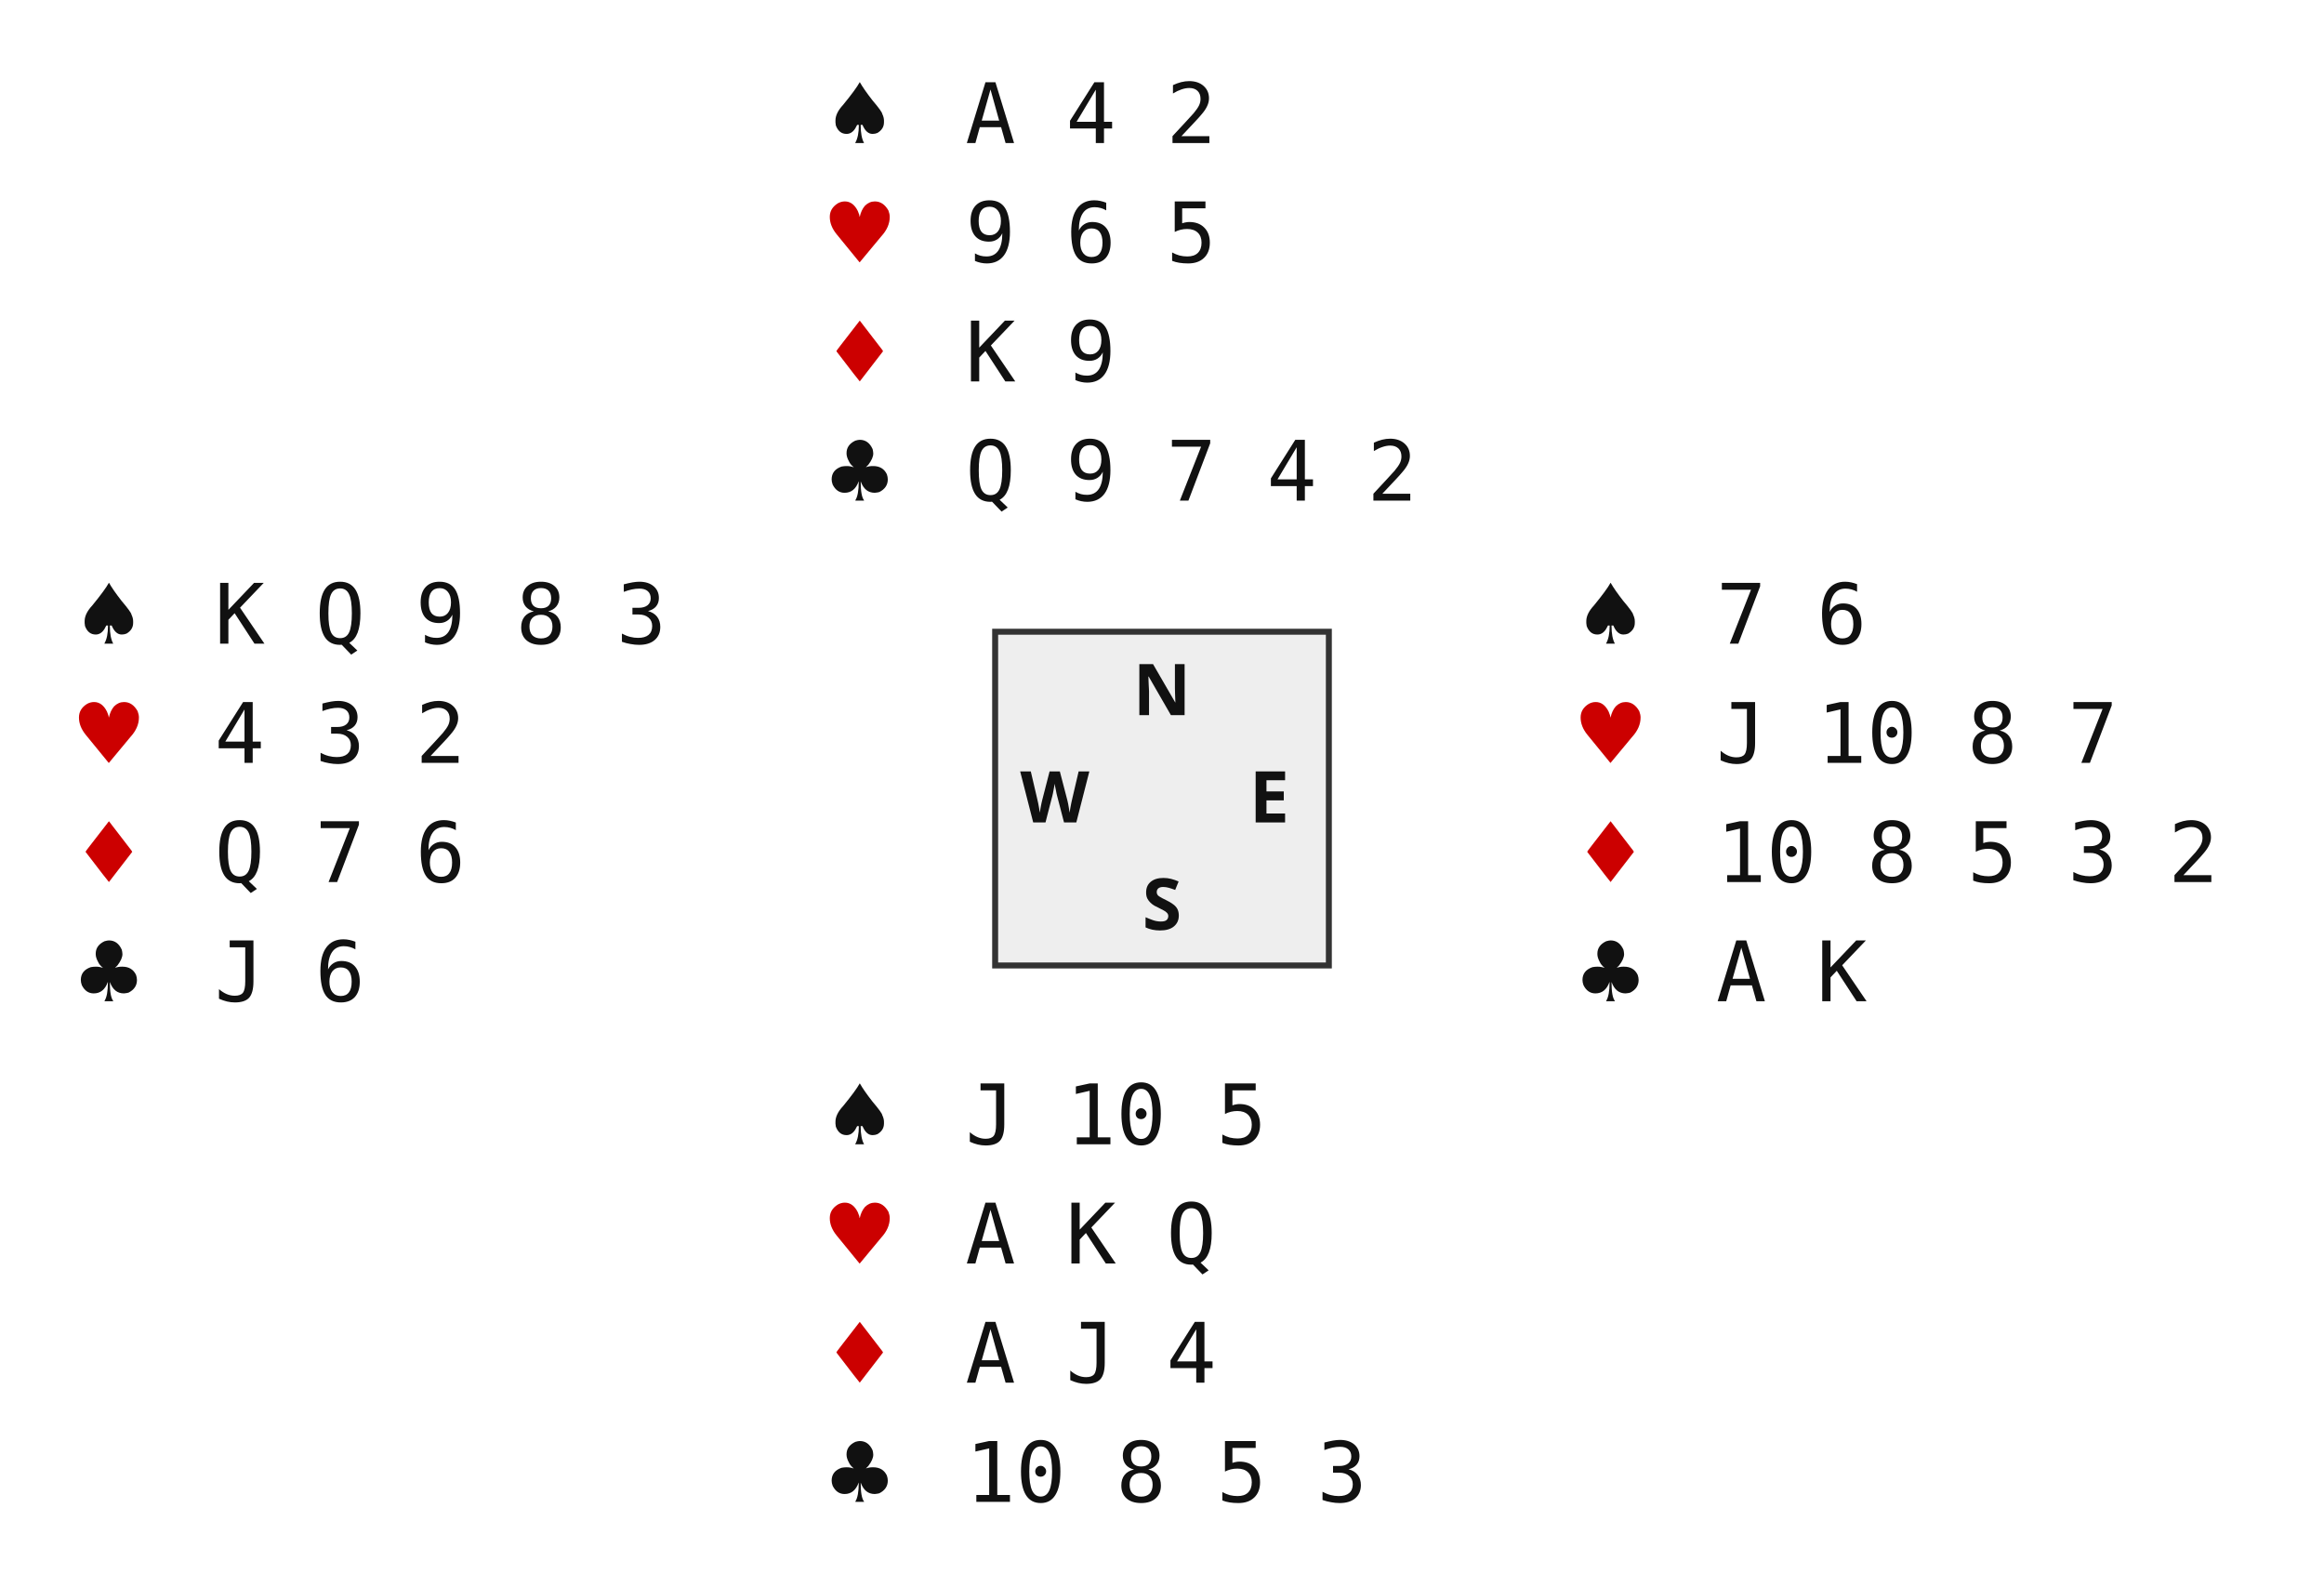
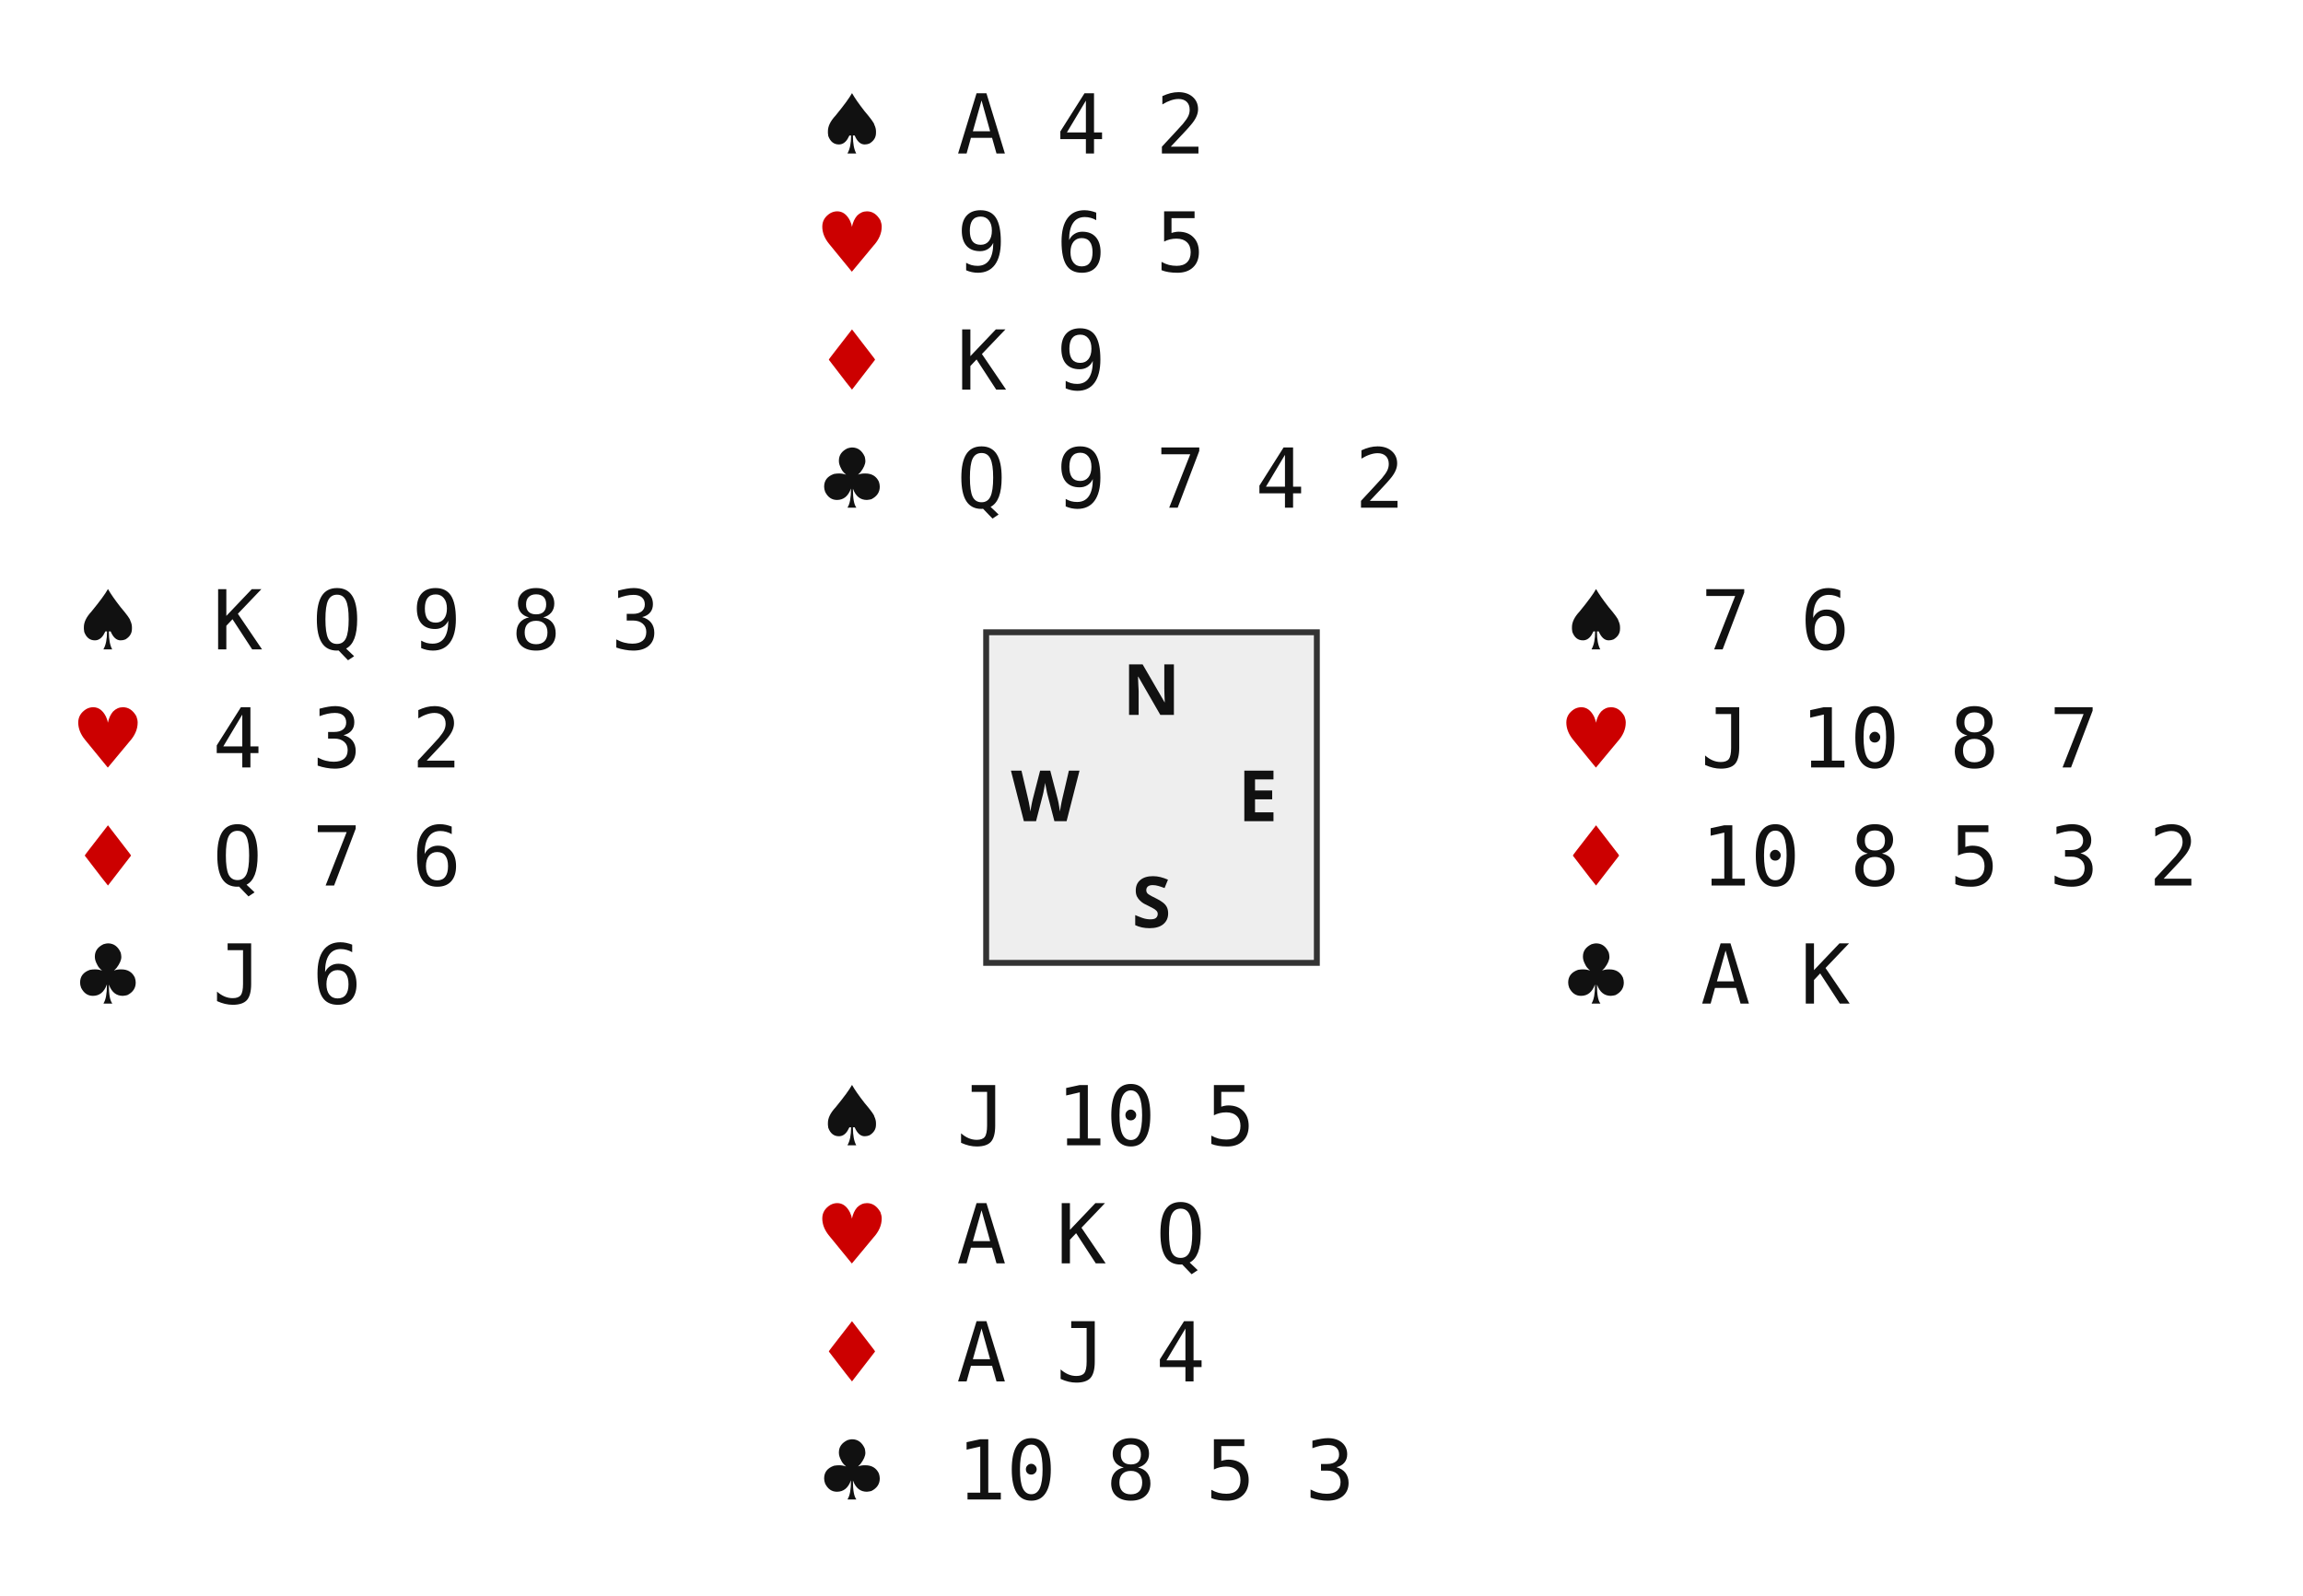
- <svg xmlns="http://www.w3.org/2000/svg" version="1.1" class="bridge-svg" width="390" height="264" viewBox="0 0 390 264" role="img">
+ <svg xmlns="http://www.w3.org/2000/svg" version="1.1" class="bridge-svg" font-size="14" letter-spacing="0" word-spacing="0" width="390" height="270.2" viewBox="0 0 390 270.2" role="img">
  <style type="text/css">/* Embedded in each export so files and image elements need no host CSS. */
- .bridge-svg .bridge-svg-holding { font-family: monospace; font-size: 14px; fill: #111; }
+ .bridge-svg .bridge-svg-holding { font-family: monospace; fill: #111; }
.bridge-svg .bridge-svg-suit { font-family: "DejaVu Sans", sans-serif; }
.bridge-svg .bridge-svg-h, .bridge-svg .bridge-svg-d { fill: #c00; }
.bridge-svg .bridge-svg-s, .bridge-svg .bridge-svg-c { fill: #111; }
.bridge-svg .bridge-svg-table { fill: #eee; stroke: #333; stroke-width: 1; }
- .bridge-svg .bridge-svg-label { font-family: sans-serif; font-size: 12px; font-weight: bold; text-anchor: middle; fill: #111; }
+ .bridge-svg .bridge-svg-label { font-family: sans-serif; font-size: 12px; letter-spacing: 0; word-spacing: 0; font-weight: bold; text-anchor: middle; fill: #111; }
.bridge-svg-mono .bridge-svg-suit { fill: #111; }
</style>
  <g class="bridge-svg-hand bridge-svg-n">
-     <text class="bridge-svg-holding" x="138" y="24">
+     <text class="bridge-svg-holding" x="138" y="26">
      <tspan class="bridge-svg-suit bridge-svg-s">♠</tspan>
      <tspan x="162">A 4 2</tspan>
    </text>
-     <text class="bridge-svg-holding" x="138" y="44">
+     <text class="bridge-svg-holding" x="138" y="46">
      <tspan class="bridge-svg-suit bridge-svg-h">♥</tspan>
      <tspan x="162">9 6 5</tspan>
    </text>
-     <text class="bridge-svg-holding" x="138" y="64">
+     <text class="bridge-svg-holding" x="138" y="66">
      <tspan class="bridge-svg-suit bridge-svg-d">♦</tspan>
      <tspan x="162">K 9</tspan>
    </text>
-     <text class="bridge-svg-holding" x="138" y="84">
+     <text class="bridge-svg-holding" x="138" y="86">
      <tspan class="bridge-svg-suit bridge-svg-c">♣</tspan>
      <tspan x="162">Q 9 7 4 2</tspan>
    </text>
  </g>
  <g class="bridge-svg-hand bridge-svg-w">
-     <text class="bridge-svg-holding" x="12" y="108">
+     <text class="bridge-svg-holding" x="12" y="110">
      <tspan class="bridge-svg-suit bridge-svg-s">♠</tspan>
      <tspan x="36">K Q 9 8 3</tspan>
    </text>
-     <text class="bridge-svg-holding" x="12" y="128">
+     <text class="bridge-svg-holding" x="12" y="130">
      <tspan class="bridge-svg-suit bridge-svg-h">♥</tspan>
      <tspan x="36">4 3 2</tspan>
    </text>
-     <text class="bridge-svg-holding" x="12" y="148">
+     <text class="bridge-svg-holding" x="12" y="150">
      <tspan class="bridge-svg-suit bridge-svg-d">♦</tspan>
      <tspan x="36">Q 7 6</tspan>
    </text>
-     <text class="bridge-svg-holding" x="12" y="168">
+     <text class="bridge-svg-holding" x="12" y="170">
      <tspan class="bridge-svg-suit bridge-svg-c">♣</tspan>
      <tspan x="36">J 6</tspan>
    </text>
  </g>
  <g class="bridge-svg-hand bridge-svg-e">
-     <text class="bridge-svg-holding" x="264" y="108">
+     <text class="bridge-svg-holding" x="264" y="110">
      <tspan class="bridge-svg-suit bridge-svg-s">♠</tspan>
      <tspan x="288">7 6</tspan>
    </text>
-     <text class="bridge-svg-holding" x="264" y="128">
+     <text class="bridge-svg-holding" x="264" y="130">
      <tspan class="bridge-svg-suit bridge-svg-h">♥</tspan>
      <tspan x="288">J 10 8 7</tspan>
    </text>
-     <text class="bridge-svg-holding" x="264" y="148">
+     <text class="bridge-svg-holding" x="264" y="150">
      <tspan class="bridge-svg-suit bridge-svg-d">♦</tspan>
      <tspan x="288">10 8 5 3 2</tspan>
    </text>
-     <text class="bridge-svg-holding" x="264" y="168">
+     <text class="bridge-svg-holding" x="264" y="170">
      <tspan class="bridge-svg-suit bridge-svg-c">♣</tspan>
      <tspan x="288">A K</tspan>
    </text>
  </g>
  <g class="bridge-svg-hand bridge-svg-s">
-     <text class="bridge-svg-holding" x="138" y="192">
+     <text class="bridge-svg-holding" x="138" y="194">
      <tspan class="bridge-svg-suit bridge-svg-s">♠</tspan>
      <tspan x="162">J 10 5</tspan>
    </text>
-     <text class="bridge-svg-holding" x="138" y="212">
+     <text class="bridge-svg-holding" x="138" y="214">
      <tspan class="bridge-svg-suit bridge-svg-h">♥</tspan>
      <tspan x="162">A K Q</tspan>
    </text>
-     <text class="bridge-svg-holding" x="138" y="232">
+     <text class="bridge-svg-holding" x="138" y="234">
      <tspan class="bridge-svg-suit bridge-svg-d">♦</tspan>
      <tspan x="162">A J 4</tspan>
    </text>
-     <text class="bridge-svg-holding" x="138" y="252">
+     <text class="bridge-svg-holding" x="138" y="254">
      <tspan class="bridge-svg-suit bridge-svg-c">♣</tspan>
      <tspan x="162">10 8 5 3</tspan>
    </text>
  </g>
-   <rect class="bridge-svg-table" x="167" y="106" width="56" height="56" />
-   <text class="bridge-svg-label" x="195" y="120">N</text>
-   <text class="bridge-svg-label" x="195" y="156">S</text>
-   <text class="bridge-svg-label" x="177" y="138">W</text>
-   <text class="bridge-svg-label" x="213" y="138">E</text>
+   <rect class="bridge-svg-table" x="167" y="107.1" width="56" height="56" />
+   <text class="bridge-svg-label" x="195" y="121.1">N</text>
+   <text class="bridge-svg-label" x="195" y="157.1">S</text>
+   <text class="bridge-svg-label" x="177" y="139.1">W</text>
+   <text class="bridge-svg-label" x="213" y="139.1">E</text>
</svg>
